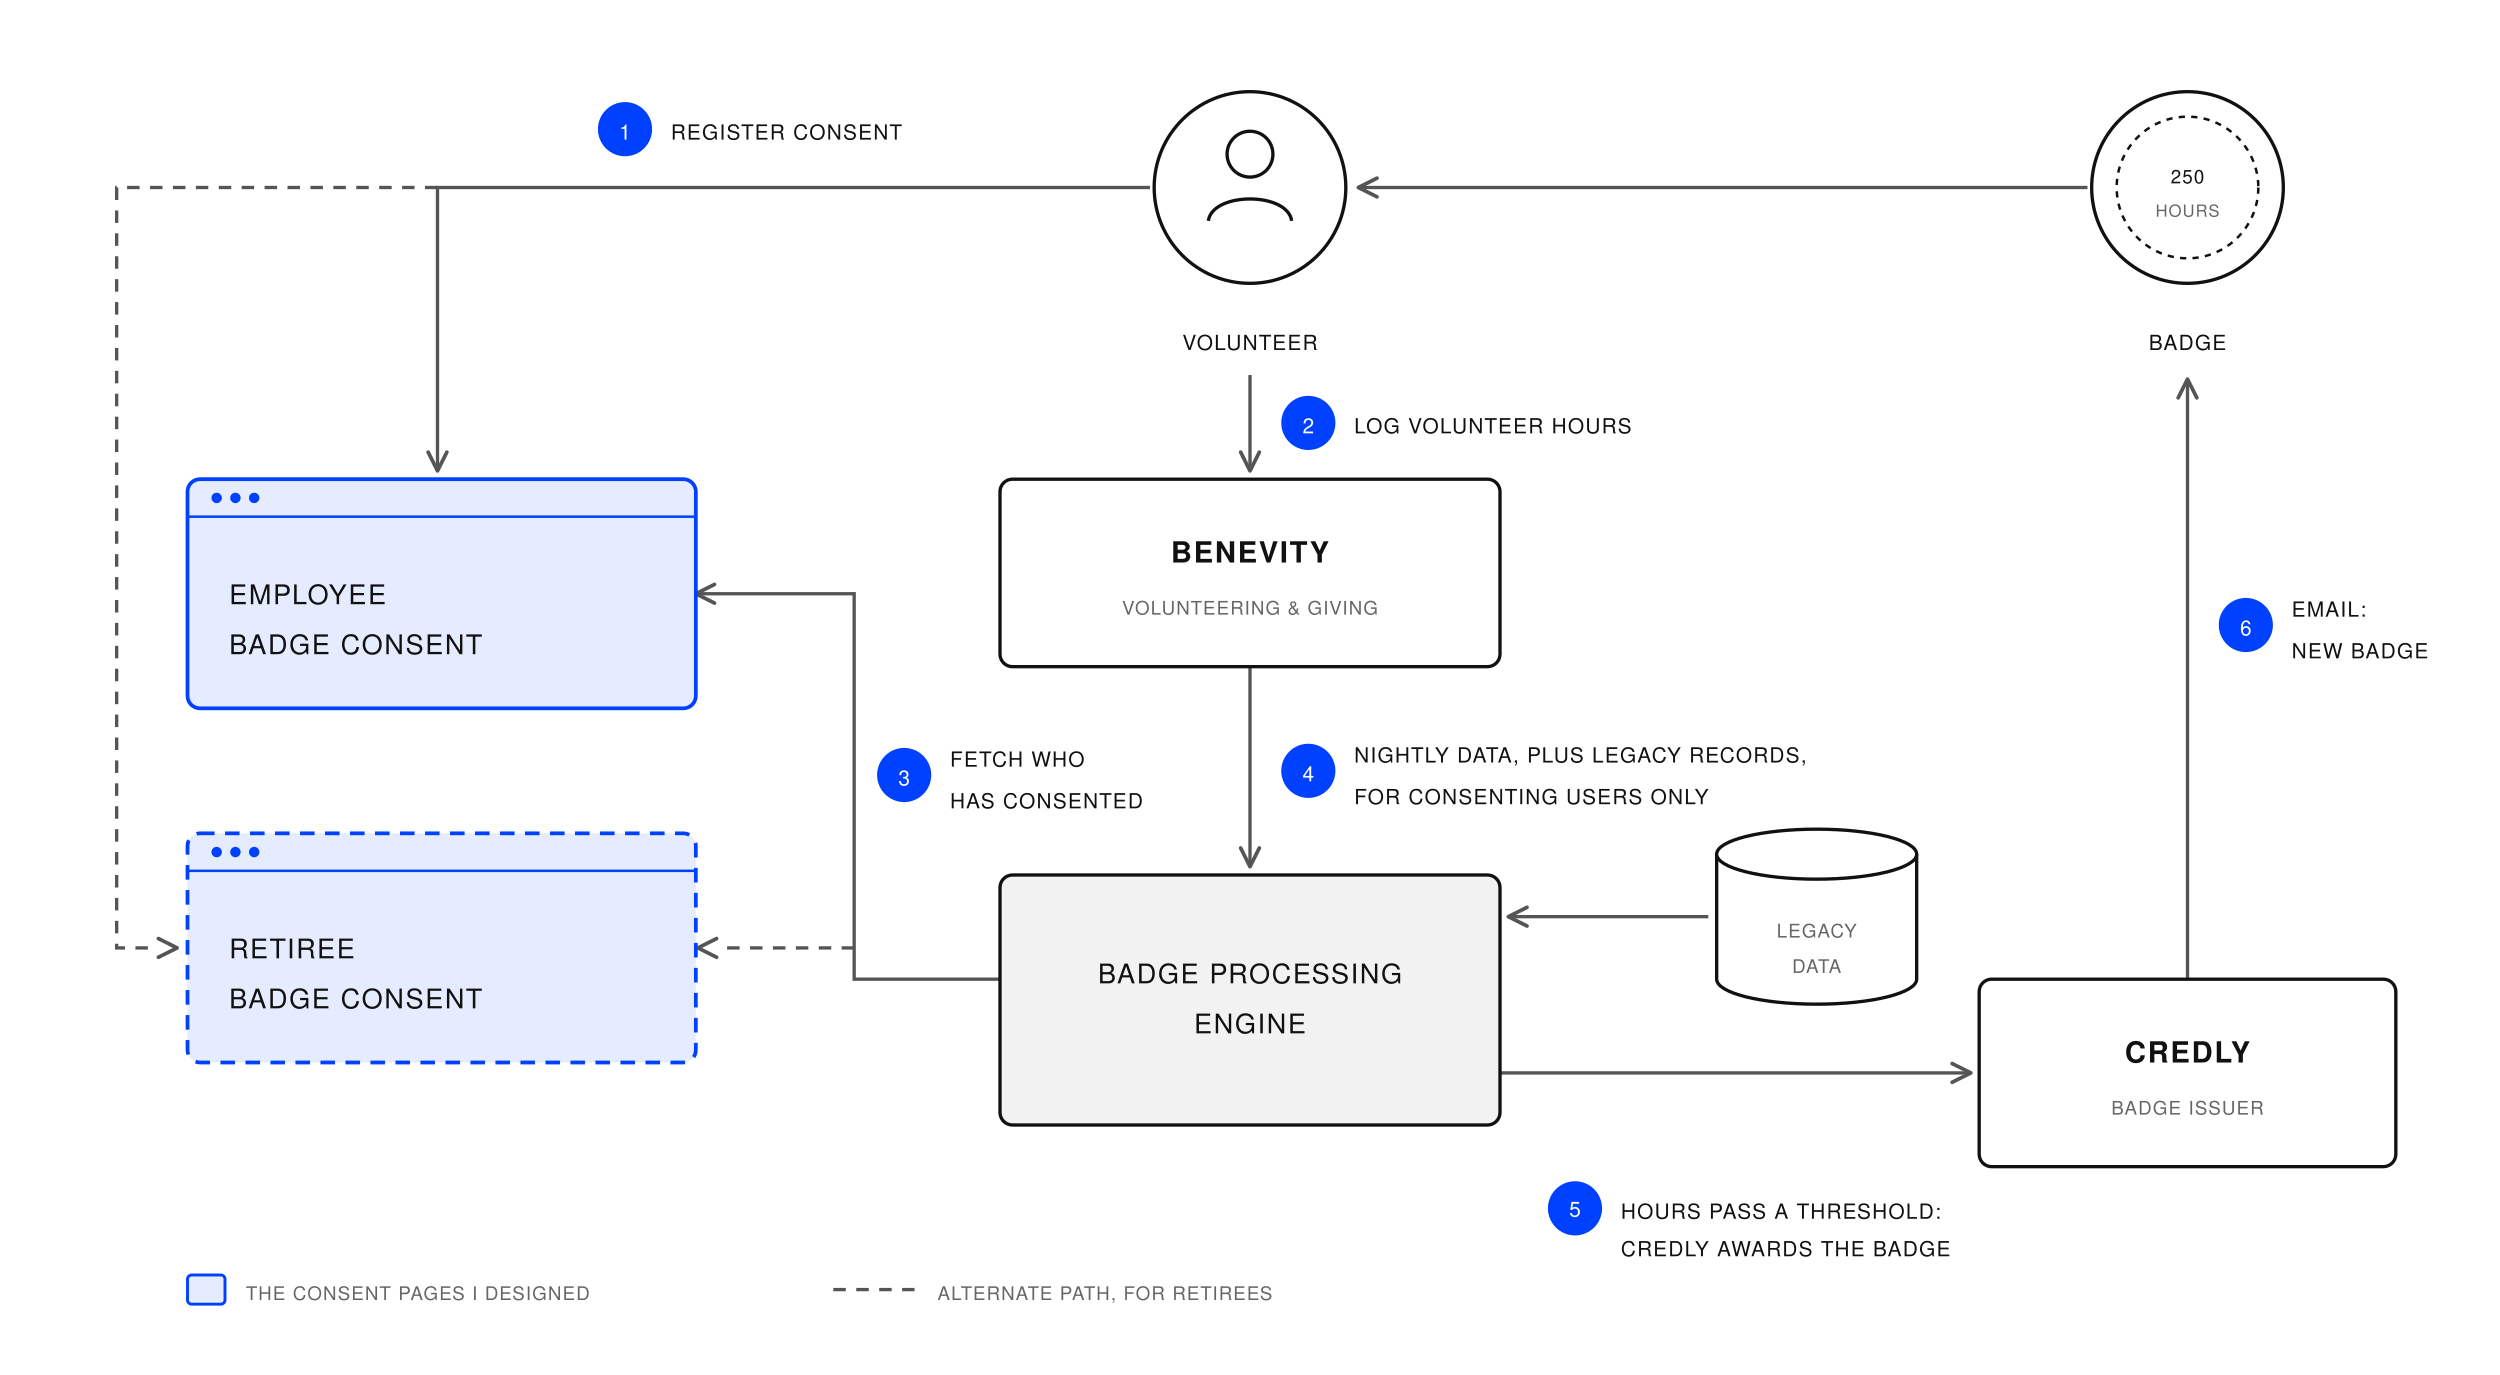
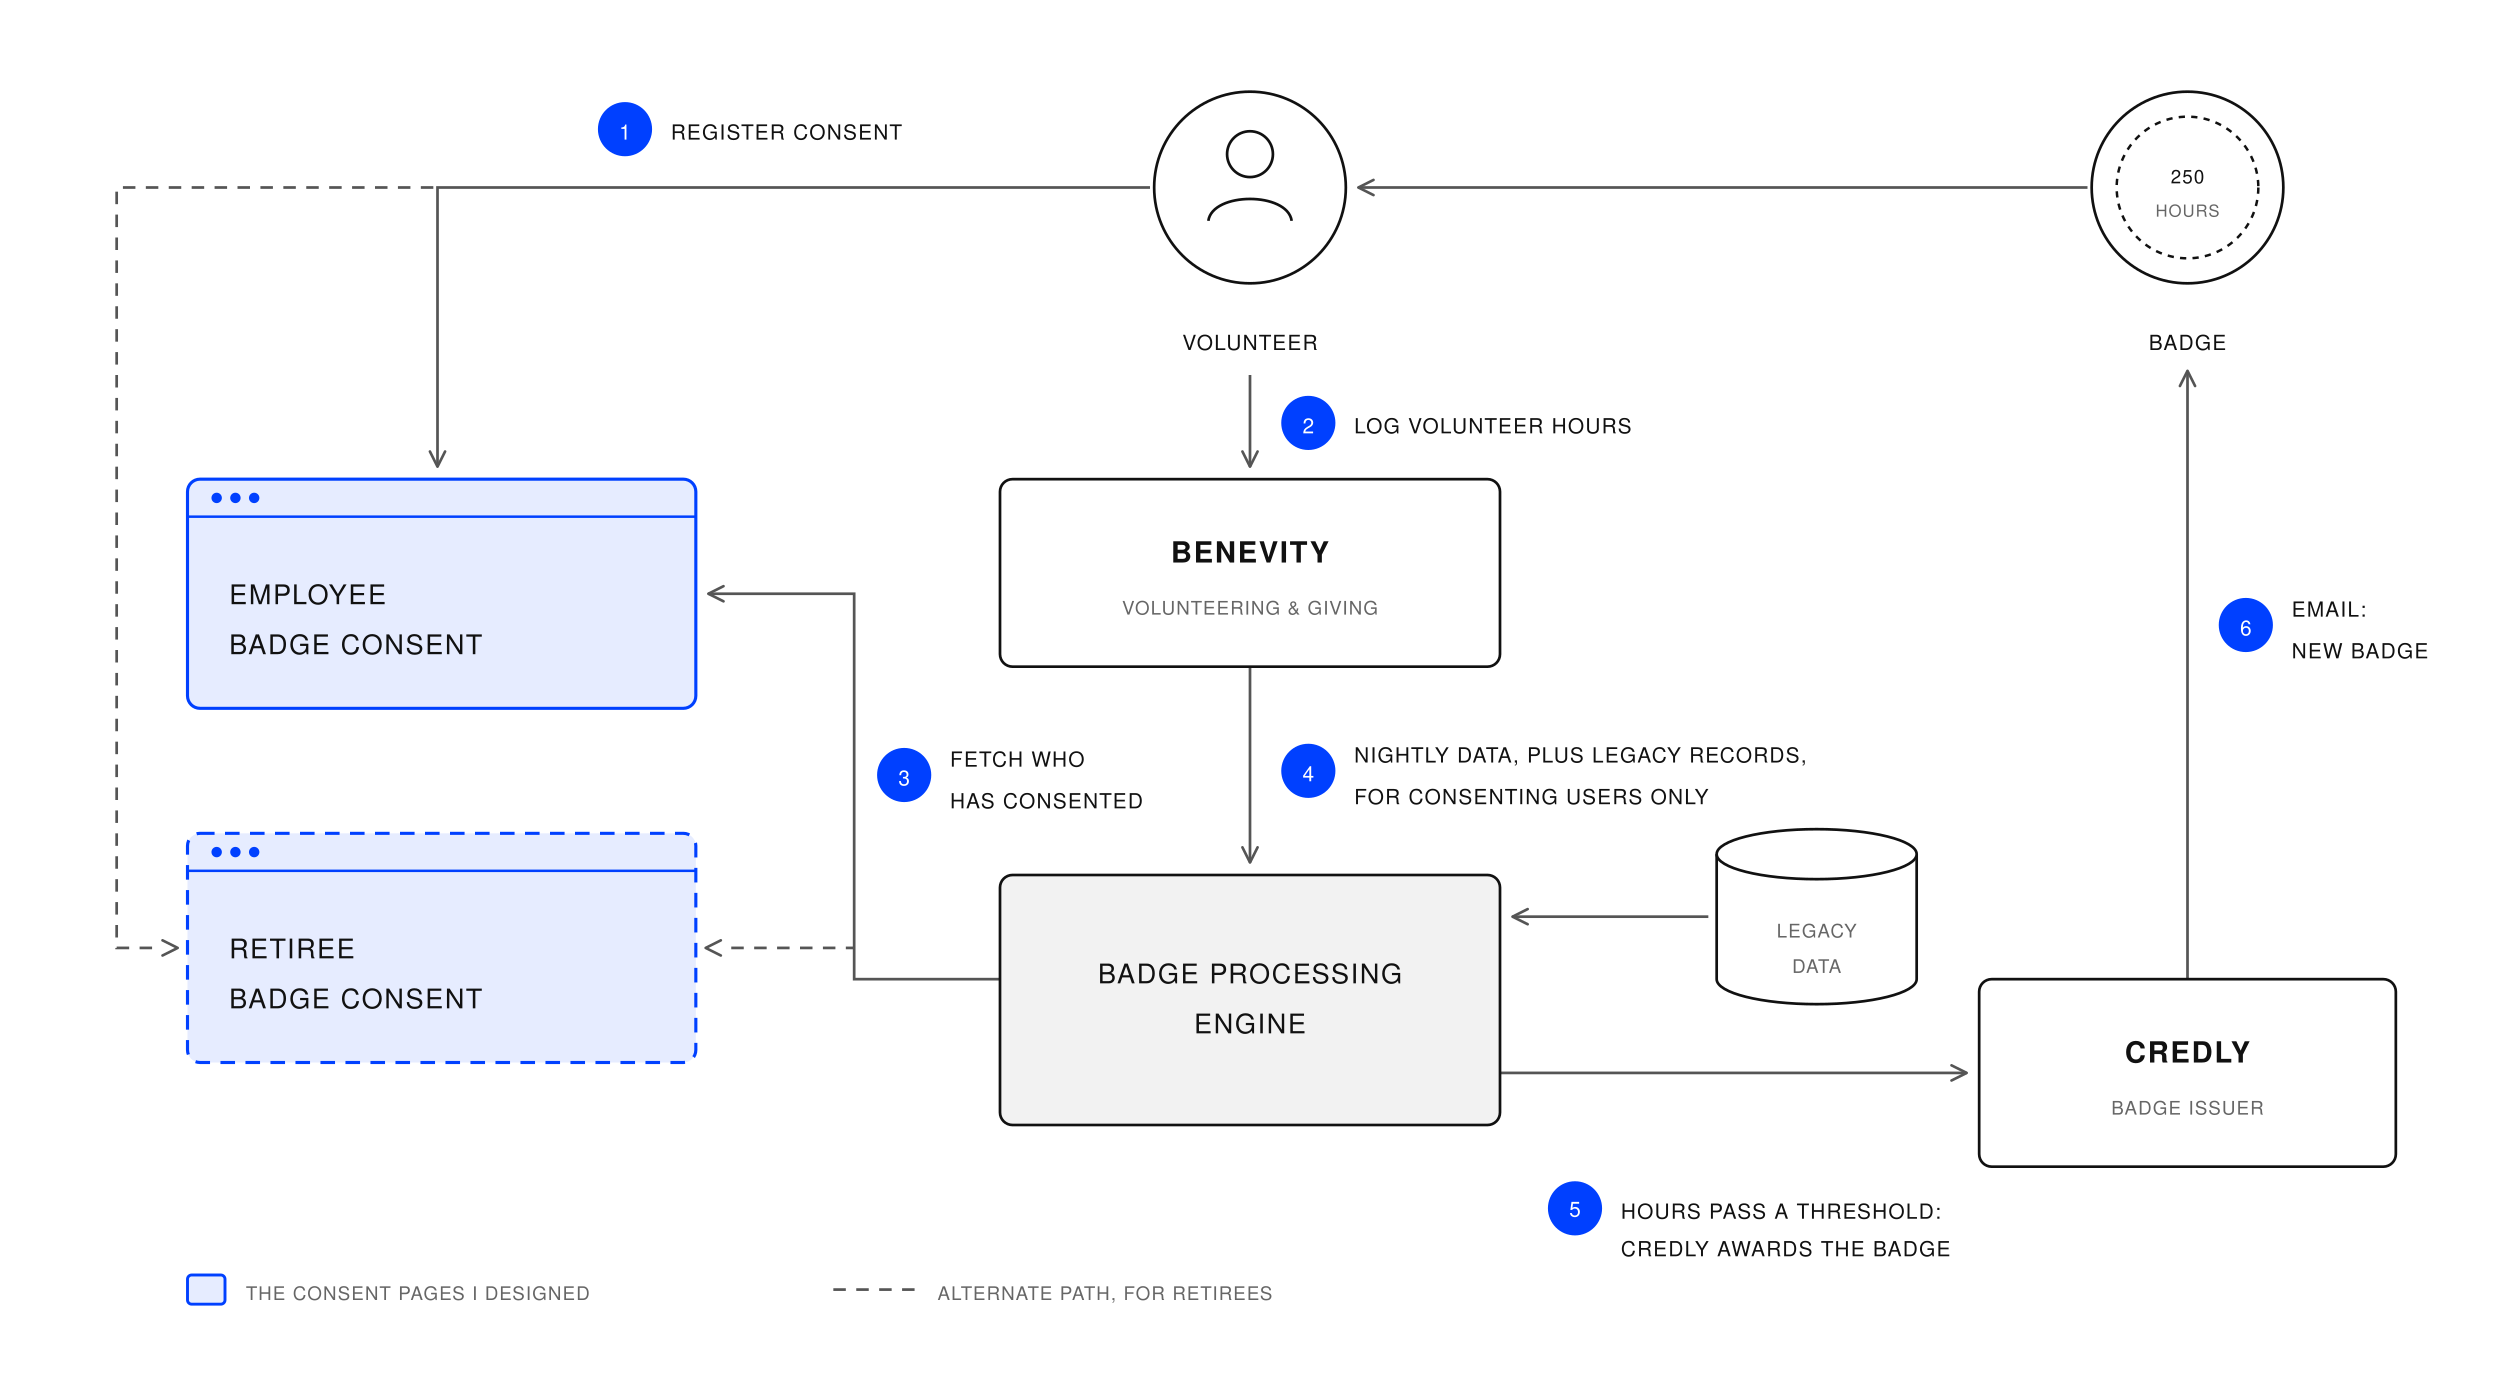
<svg xmlns="http://www.w3.org/2000/svg" viewBox="0 0 1200 660" width="1200" height="660" font-family="Helvetica Neue, Helvetica, Arial, sans-serif" letter-spacing="0.06em">
  <defs>
    <marker id="a" viewBox="0 0 10 10" refX="9" refY="5" markerWidth="7" markerHeight="7" orient="auto-start-reverse">
-       <path d="M1 1 L9 5 L1 9" fill="none" stroke="#555" stroke-width="1.6" stroke-linecap="round" stroke-linejoin="round" />
+       <path d="M1 1 L9 5 L1 9" fill="none" stroke="#555" stroke-width="1.4" stroke-linecap="round" stroke-linejoin="round" />
    </marker>
-     <marker id="ad" viewBox="0 0 10 10" refX="-3.5" refY="5" markerWidth="7" markerHeight="7" orient="auto-start-reverse" overflow="visible">
-       <path d="M1 1 L9 5 L1 9" fill="none" stroke="#555" stroke-width="1.6" stroke-linecap="round" stroke-linejoin="round" />
+     <marker id="ad" viewBox="0 0 10 10" refX="-4.5" refY="5" markerWidth="7" markerHeight="7" orient="auto-start-reverse" overflow="visible">
+       <path d="M1 1 L9 5 L1 9" fill="none" stroke="#555" stroke-width="1.4" stroke-linecap="round" stroke-linejoin="round" />
    </marker>
  </defs>
  <rect width="1200" height="660" fill="#fff" />
-   <g fill="none" stroke="#555" stroke-width="1.6">
-     <path d="M552 90 H210 V226" marker-end="url(#a)" />
-     <path d="M210 90 H56 V455 H71" stroke-dasharray="6 5" marker-end="url(#ad)" />
-     <path d="M600 180 V226" marker-end="url(#a)" />
-     <path d="M480 470 H410 V285 H334" marker-end="url(#a)" />
-     <path d="M410 455 H349" stroke-dasharray="6 5" marker-end="url(#ad)" />
-     <path d="M600 320 V416" marker-end="url(#a)" />
-     <path d="M820 440 H724" marker-end="url(#a)" />
-     <path d="M720 515 H946" marker-end="url(#a)" />
-     <path d="M1050 470 V182" marker-end="url(#a)" />
+   <g fill="none" stroke="#555" stroke-width="1.3">
+     <path d="M552 90 H210 V224" marker-end="url(#a)" />
+     <path d="M210 90 H56 V455 H73" stroke-dasharray="6 5" stroke-dashoffset="9" marker-end="url(#ad)" />
+     <path d="M600 180 V224" marker-end="url(#a)" />
+     <path d="M480 470 H410 V285 H340" marker-end="url(#a)" />
+     <path d="M410 455 H351" stroke-dasharray="6 5" stroke-dashoffset="2" marker-end="url(#ad)" />
+     <path d="M600 320 V414" marker-end="url(#a)" />
+     <path d="M820 440 H726" marker-end="url(#a)" />
+     <path d="M720 515 H944" marker-end="url(#a)" />
+     <path d="M1050 470 V178" marker-end="url(#a)" />
    <path d="M1002 90 H652" marker-end="url(#a)" />
  </g>
-   <circle cx="600" cy="90" r="46" fill="#fff" stroke="#111" stroke-width="1.6" />
-   <circle cx="600" cy="74" r="11" fill="none" stroke="#111" stroke-width="1.6" />
-   <path d="M580 106 C582 92 618 92 620 106" fill="none" stroke="#111" stroke-width="1.6" />
+   <circle cx="600" cy="90" r="46" fill="#fff" stroke="#111" stroke-width="1.3" />
+   <circle cx="600" cy="74" r="11" fill="none" stroke="#111" stroke-width="1.3" />
+   <path d="M580 106 C582 92 618 92 620 106" fill="none" stroke="#111" stroke-width="1.3" />
  <text x="600" y="168" text-anchor="middle" font-size="10" fill="#111">VOLUNTEER</text>
  <g>
-     <rect rx="6" x="90" y="230" width="244" height="110" fill="#E6ECFF" stroke="#0040FF" stroke-width="1.8" />
+     <rect rx="6" x="90" y="230" width="244" height="110" fill="#E6ECFF" stroke="#0040FF" stroke-width="1.5" />
    <line x1="90" y1="248" x2="334" y2="248" stroke="#0040FF" stroke-width="1.2" />
    <circle cx="104" cy="239" r="2.5" fill="#0040FF" />
    <circle cx="113" cy="239" r="2.5" fill="#0040FF" />
    <circle cx="122" cy="239" r="2.5" fill="#0040FF" />
    <text x="110" y="290" font-size="13" fill="#111">EMPLOYEE</text>
    <text x="110" y="314" font-size="13" fill="#111">BADGE CONSENT</text>
-     <rect rx="6" x="90" y="400" width="244" height="110" fill="#E6ECFF" stroke="#0040FF" stroke-width="1.8" stroke-dasharray="7 5" />
+     <rect rx="6" x="90" y="400" width="244" height="110" fill="#E6ECFF" stroke="#0040FF" stroke-width="1.5" stroke-dasharray="7 5" />
    <line x1="90" y1="418" x2="334" y2="418" stroke="#0040FF" stroke-width="1.2" />
    <circle cx="104" cy="409" r="2.5" fill="#0040FF" />
    <circle cx="113" cy="409" r="2.5" fill="#0040FF" />
    <circle cx="122" cy="409" r="2.5" fill="#0040FF" />
    <text x="110" y="460" font-size="13" fill="#111">RETIREE</text>
    <text x="110" y="484" font-size="13" fill="#111">BADGE CONSENT</text>
  </g>
-   <rect rx="6" x="480" y="230" width="240" height="90" fill="#fff" stroke="#111" stroke-width="1.6" />
+   <rect rx="6" x="480" y="230" width="240" height="90" fill="#fff" stroke="#111" stroke-width="1.3" />
  <text x="600" y="270" text-anchor="middle" font-size="14" font-weight="600" fill="#111">BENEVITY</text>
  <text x="600" y="295" text-anchor="middle" font-size="9" fill="#666">VOLUNTEERING &amp; GIVING</text>
-   <rect rx="6" x="480" y="420" width="240" height="120" fill="#f2f2f2" stroke="#111" stroke-width="1.6" />
+   <rect rx="6" x="480" y="420" width="240" height="120" fill="#f2f2f2" stroke="#111" stroke-width="1.3" />
  <text x="600" y="472" text-anchor="middle" font-size="13" fill="#111">BADGE PROCESSING</text>
  <text x="600" y="496" text-anchor="middle" font-size="13" fill="#111">ENGINE</text>
-   <g fill="#fff" stroke="#111" stroke-width="1.6">
+   <g fill="#fff" stroke="#111" stroke-width="1.3">
    <path d="M824 410 V470 A48 12 0 0 0 920 470 V410" />
    <ellipse cx="872" cy="410" rx="48" ry="12" />
  </g>
  <text x="872" y="450" text-anchor="middle" font-size="9" fill="#666">LEGACY</text>
  <text x="872" y="467" text-anchor="middle" font-size="9" fill="#666">DATA</text>
-   <rect rx="6" x="950" y="470" width="200" height="90" fill="#fff" stroke="#111" stroke-width="1.6" />
+   <rect rx="6" x="950" y="470" width="200" height="90" fill="#fff" stroke="#111" stroke-width="1.3" />
  <text x="1050" y="510" text-anchor="middle" font-size="14" font-weight="600" fill="#111">CREDLY</text>
  <text x="1050" y="535" text-anchor="middle" font-size="9" fill="#666">BADGE ISSUER</text>
-   <circle cx="1050" cy="90" r="46" fill="#fff" stroke="#111" stroke-width="1.6" />
+   <circle cx="1050" cy="90" r="46" fill="#fff" stroke="#111" stroke-width="1.3" />
  <circle cx="1050" cy="90" r="34" fill="none" stroke="#111" stroke-width="1.2" stroke-dasharray="3 3" />
  <text x="1050" y="88" text-anchor="middle" font-size="9" fill="#111">250</text>
  <text x="1050" y="104" text-anchor="middle" font-size="8" fill="#666">HOURS</text>
  <text x="1050" y="168" text-anchor="middle" font-size="10" fill="#111">BADGE</text>
  <g font-size="10" fill="#111">
    <circle cx="300" cy="62" r="13" fill="#0040FF" />
    <text x="300" y="67" text-anchor="middle" fill="#fff" font-size="10">1</text>
    <text x="322" y="67">REGISTER CONSENT</text>
    <circle cx="628" cy="203" r="13" fill="#0040FF" />
    <text x="628" y="208" text-anchor="middle" fill="#fff" font-size="10">2</text>
    <text x="650" y="208">LOG VOLUNTEER HOURS</text>
    <circle cx="434" cy="372" r="13" fill="#0040FF" />
    <text x="434" y="377" text-anchor="middle" fill="#fff" font-size="10">3</text>
    <text x="456" y="368">FETCH WHO</text>
    <text x="456" y="388">HAS CONSENTED</text>
    <circle cx="628" cy="370" r="13" fill="#0040FF" />
    <text x="628" y="375" text-anchor="middle" fill="#fff" font-size="10">4</text>
    <text x="650" y="366">NIGHTLY DATA, PLUS LEGACY RECORDS,</text>
    <text x="650" y="386">FOR CONSENTING USERS ONLY</text>
    <circle cx="756" cy="580" r="13" fill="#0040FF" />
    <text x="756" y="584" text-anchor="middle" fill="#fff" font-size="10">5</text>
    <text x="778" y="585">HOURS PASS A THRESHOLD:</text>
    <text x="778" y="603">CREDLY AWARDS THE BADGE</text>
    <circle cx="1078" cy="300" r="13" fill="#0040FF" />
    <text x="1078" y="305" text-anchor="middle" fill="#fff" font-size="10">6</text>
    <text x="1100" y="296">EMAIL:</text>
    <text x="1100" y="316">NEW BADGE</text>
  </g>
  <g font-size="9" fill="#666">
    <rect rx="2" x="90" y="612" width="18" height="14" fill="#E6ECFF" stroke="#0040FF" stroke-width="1.4" />
    <text x="118" y="624">THE CONSENT PAGES I DESIGNED</text>
-     <line x1="400" y1="619" x2="440" y2="619" stroke="#555" stroke-width="1.6" stroke-dasharray="6 5" />
+     <line x1="400" y1="619" x2="440" y2="619" stroke="#555" stroke-width="1.3" stroke-dasharray="6 5" />
    <text x="450" y="624">ALTERNATE PATH, FOR RETIREES</text>
  </g>
</svg>
